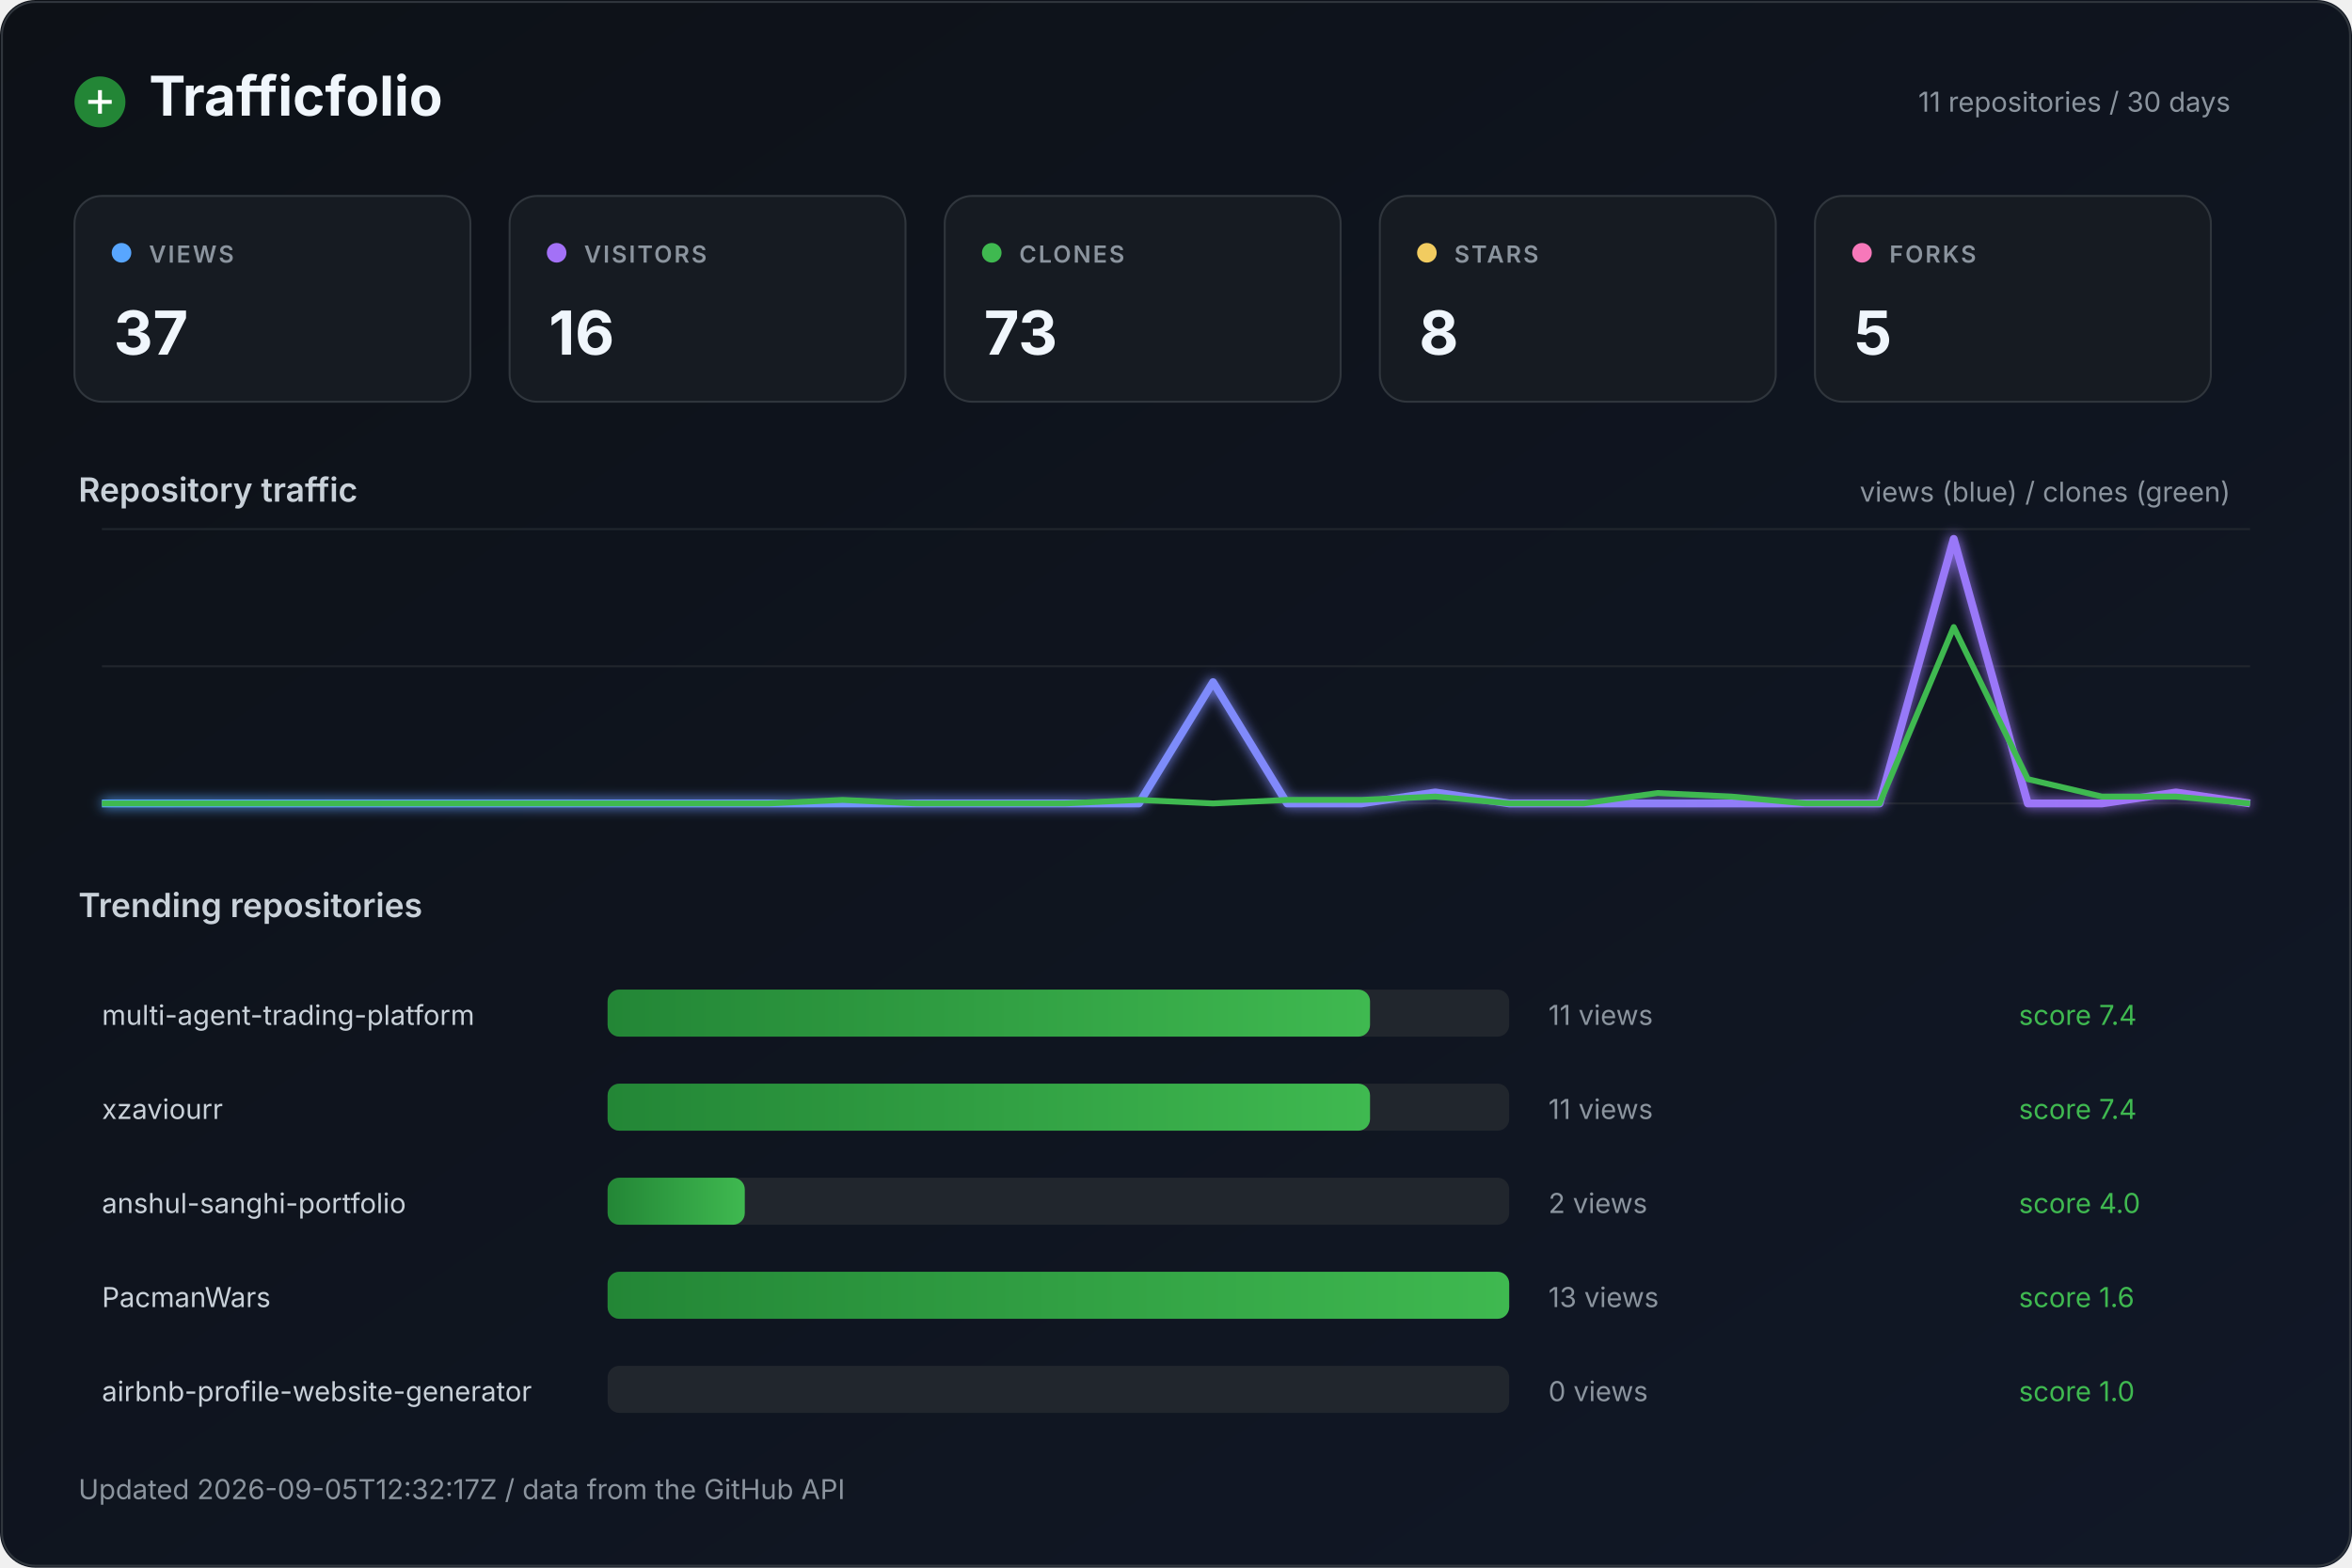
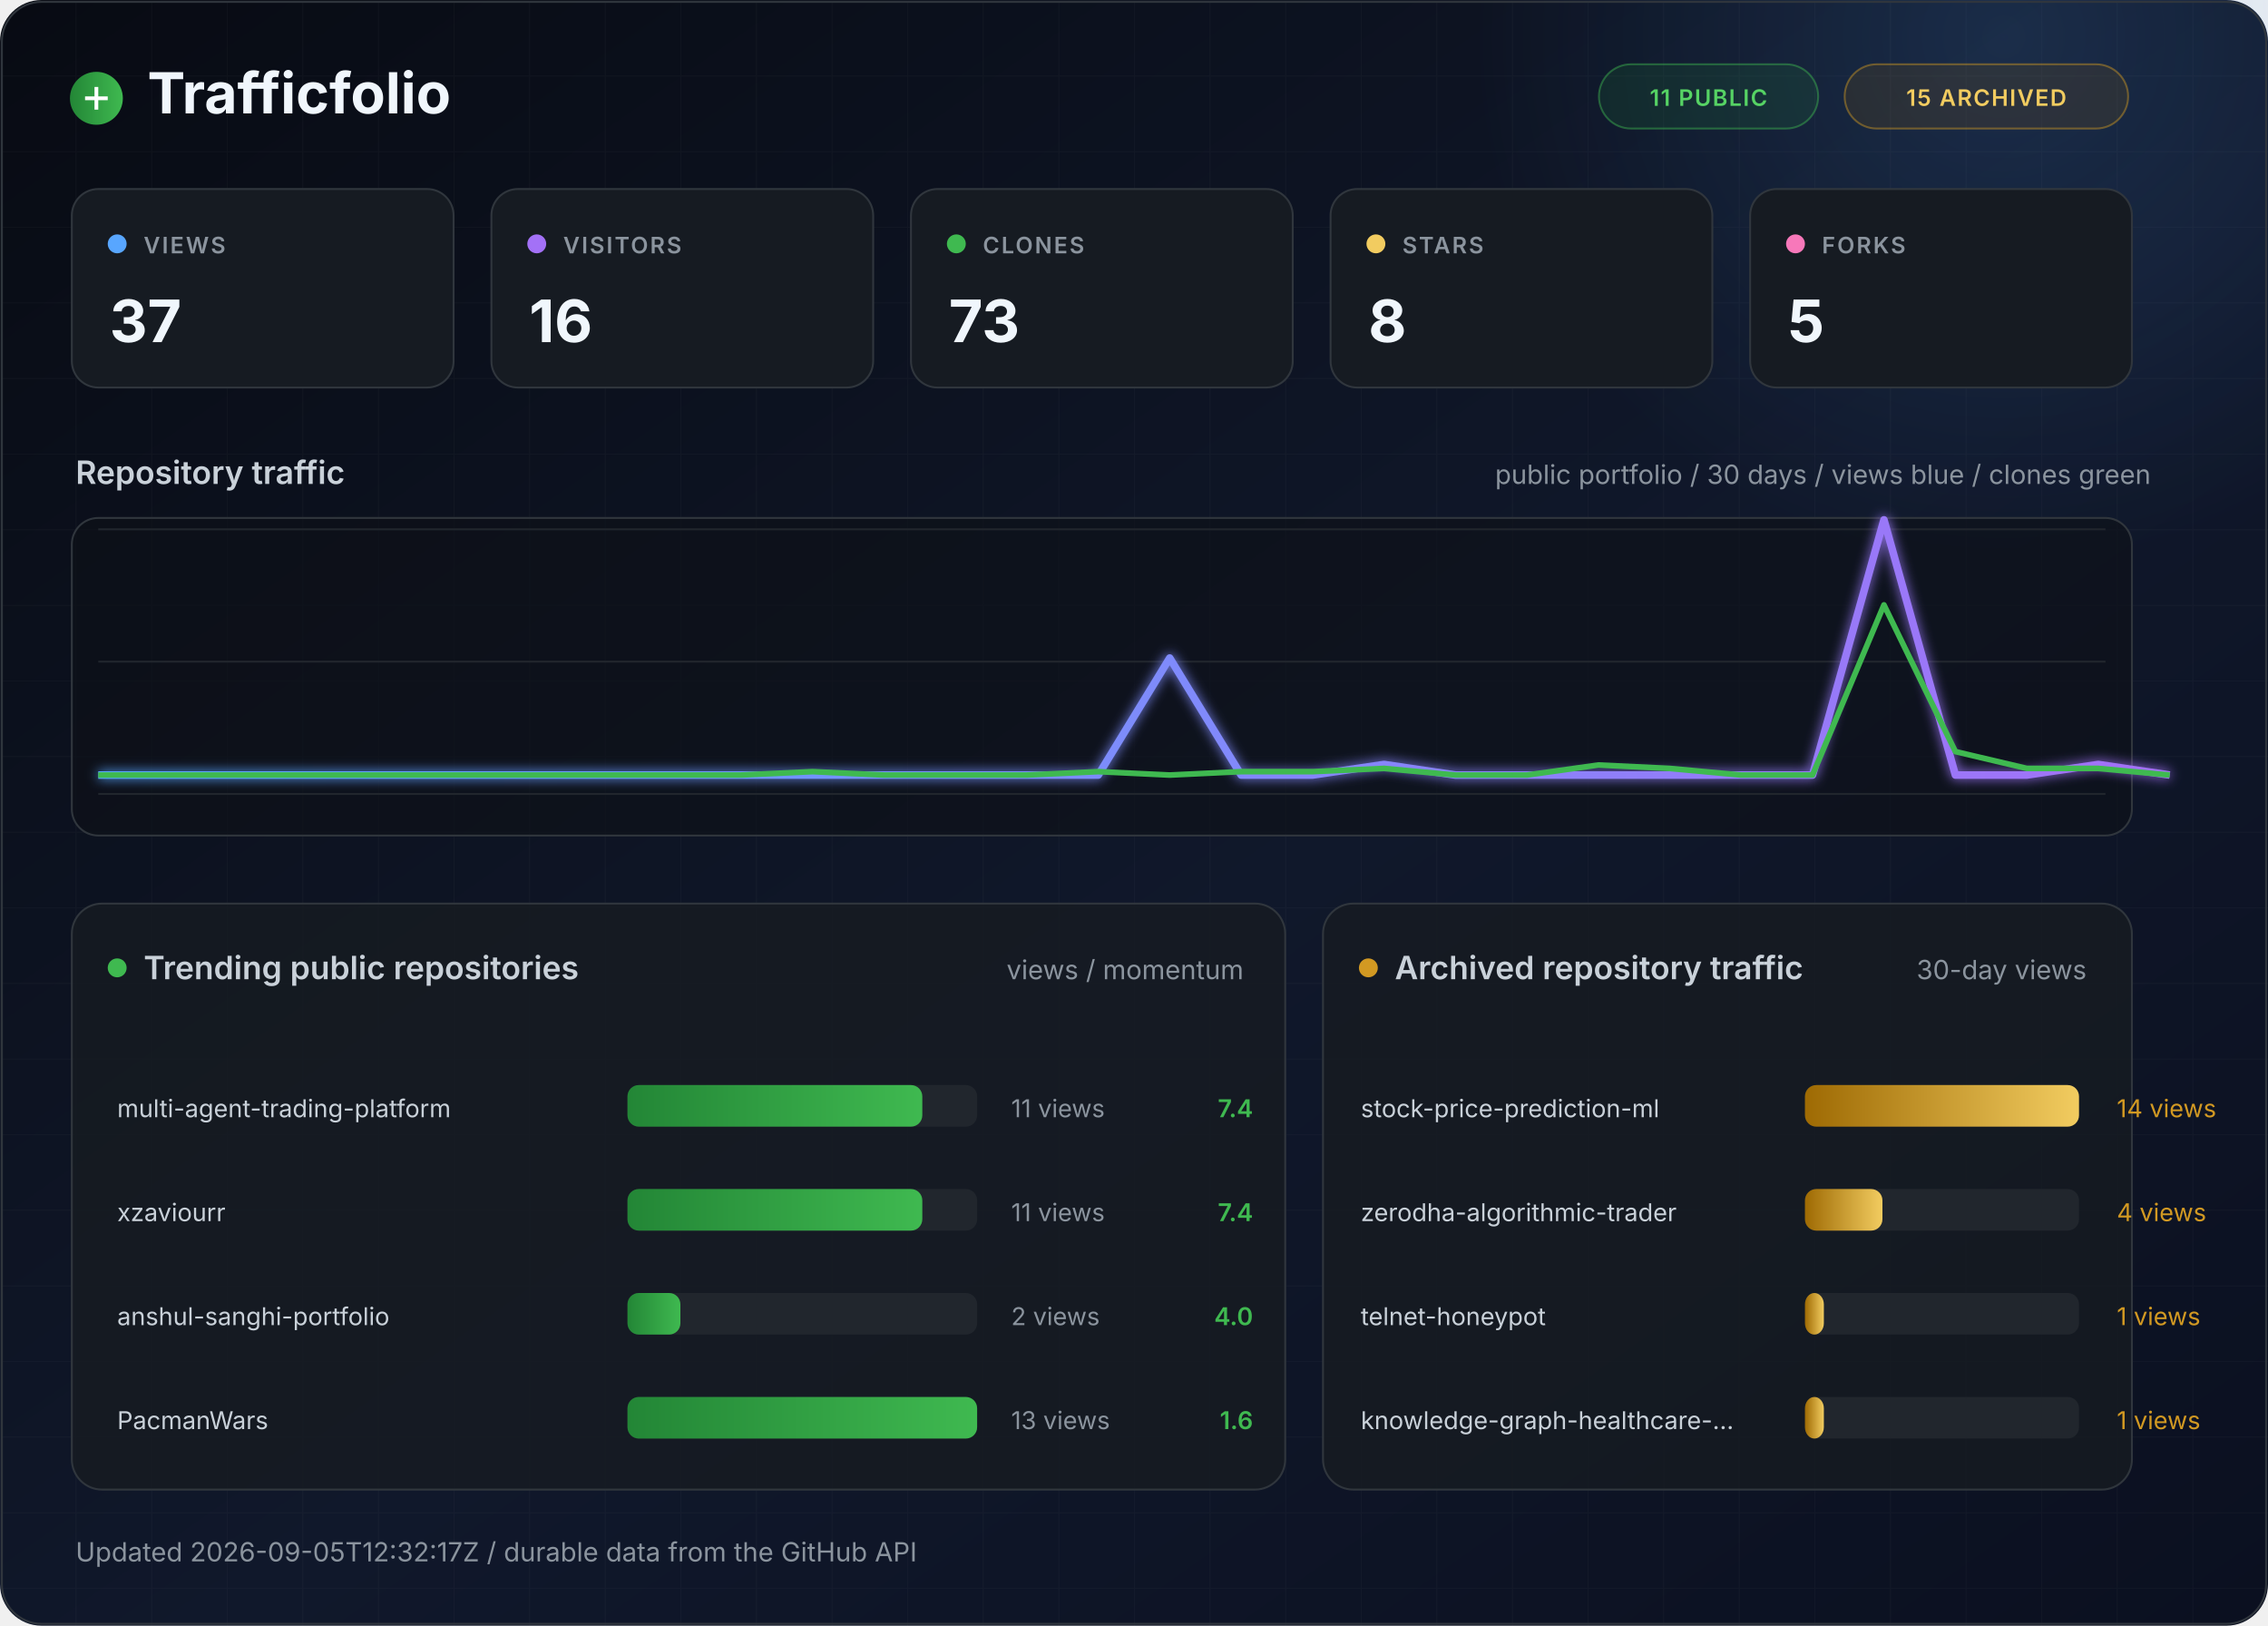
- <svg xmlns="http://www.w3.org/2000/svg" width="1200" height="800" viewBox="0 0 1200 800" role="img" aria-label="Trafficfolio GitHub analytics dashboard">
+ <svg xmlns="http://www.w3.org/2000/svg" width="1200" height="860" viewBox="0 0 1200 860" role="img" aria-label="Trafficfolio GitHub analytics dashboard">
  <defs>
    <linearGradient id="bg" x1="0" y1="0" x2="1" y2="1">
-       <stop stop-color="#0d1117" />
-       <stop offset="1" stop-color="#111827" />
+       <stop stop-color="#080b13" />
+       <stop offset=".55" stop-color="#10182b" />
+       <stop offset="1" stop-color="#0b1020" />
    </linearGradient>
    <linearGradient id="line" x1="0" y1="0" x2="1" y2="0">
      <stop stop-color="#58a6ff" />
      <stop offset="1" stop-color="#a371f7" />
    </linearGradient>
    <linearGradient id="bar" x1="0" y1="0" x2="1" y2="0">
      <stop stop-color="#238636" />
      <stop offset="1" stop-color="#3fb950" />
    </linearGradient>
+     <linearGradient id="archiveBar" x1="0" y1="0" x2="1" y2="0">
+       <stop stop-color="#9e6a03" />
+       <stop offset="1" stop-color="#f2cc60" />
+     </linearGradient>
+     <radialGradient id="ambient">
+       <stop stop-color="#58a6ff" stop-opacity=".16" />
+       <stop offset="1" stop-color="#58a6ff" stop-opacity="0" />
+     </radialGradient>
+     <pattern id="grid" width="40" height="40" patternUnits="userSpaceOnUse">
+       <path d="M40 0H0V40" fill="none" stroke="#ffffff" stroke-opacity=".025" />
+     </pattern>
    <filter id="glow">
      <feGaussianBlur stdDeviation="3" result="b" />
      <feMerge>
        <feMergeNode in="b" />
        <feMergeNode in="SourceGraphic" />
      </feMerge>
    </filter>
    <style>
-     .title{font:700 28px -apple-system,BlinkMacSystemFont,"Segoe UI",sans-serif;fill:#f0f6fc}
+     .title{font:750 30px -apple-system,BlinkMacSystemFont,"Segoe UI",sans-serif;fill:#f0f6fc}
    .subtitle{font:14px -apple-system,BlinkMacSystemFont,"Segoe UI",sans-serif;fill:#8b949e}
    .label{font:600 12px -apple-system,BlinkMacSystemFont,"Segoe UI",sans-serif;fill:#8b949e;letter-spacing:1px}
    .metric{font:700 31px -apple-system,BlinkMacSystemFont,"Segoe UI",sans-serif;fill:#f0f6fc}
    .section{font:600 17px -apple-system,BlinkMacSystemFont,"Segoe UI",sans-serif;fill:#c9d1d9}
-     .repo,.value,.trend{font:14px -apple-system,BlinkMacSystemFont,"Segoe UI",sans-serif;fill:#c9d1d9}
-     .value{fill:#8b949e} .trend{fill:#3fb950}
+     .repo,.value,.trend,.archive{font:13px -apple-system,BlinkMacSystemFont,"Segoe UI",sans-serif;fill:#c9d1d9}
+     .value{fill:#8b949e} .trend{fill:#3fb950;font-weight:600} .archive{fill:#d29922}
+     .pill{font:600 12px -apple-system,BlinkMacSystemFont,"Segoe UI",sans-serif;letter-spacing:.7px}
  </style>
  </defs>
-   <rect width="1200" height="800" rx="18" fill="url(#bg)" />
-   <rect x="1" y="1" width="1198" height="798" rx="17" fill="none" stroke="#30363d" />
-   <circle cx="51" cy="52" r="13" fill="#238636" />
+   <rect width="1200" height="860" rx="22" fill="url(#bg)" />
+   <rect width="1200" height="860" rx="22" fill="url(#grid)" />
+   <circle cx="1060" cy="20" r="280" fill="url(#ambient)" />
+   <rect x="1" y="1" width="1198" height="858" rx="21" fill="none" stroke="#30363d" />
+   <circle cx="51" cy="52" r="14" fill="url(#bar)" />
  <path d="M45 52h12M51 46v12" stroke="#fff" stroke-width="2" />
-   <text x="76" y="59" class="title">Trafficfolio</text>
-   <text x="1138" y="57" text-anchor="end" class="subtitle">11 repositories / 30 days</text>
+   <text x="78" y="60" class="title">Trafficfolio</text>
+   <rect x="846" y="34" width="116" height="34" rx="17" fill="#238636" fill-opacity=".16" stroke="#3fb950" stroke-opacity=".45" />
+   <text x="904" y="56" text-anchor="middle" class="pill" fill="#56d364">11 PUBLIC</text>
+   <rect x="976" y="34" width="150" height="34" rx="17" fill="#9e6a03" fill-opacity=".14" stroke="#d29922" stroke-opacity=".45" />
+   <text x="1051" y="56" text-anchor="middle" class="pill" fill="#f2cc60">15 ARCHIVED</text>
  <rect x="38" y="100" width="202" height="105" rx="14" fill="#161b22" stroke="#30363d" />
  <circle cx="62" cy="129" r="5" fill="#58a6ff" />
  <text x="76" y="134" class="label">VIEWS</text>
  <text x="58" y="181" class="metric">37</text>
  <rect x="260" y="100" width="202" height="105" rx="14" fill="#161b22" stroke="#30363d" />
  <circle cx="284" cy="129" r="5" fill="#a371f7" />
  <text x="298" y="134" class="label">VISITORS</text>
  <text x="280" y="181" class="metric">16</text>
  <rect x="482" y="100" width="202" height="105" rx="14" fill="#161b22" stroke="#30363d" />
  <circle cx="506" cy="129" r="5" fill="#3fb950" />
  <text x="520" y="134" class="label">CLONES</text>
  <text x="502" y="181" class="metric">73</text>
  <rect x="704" y="100" width="202" height="105" rx="14" fill="#161b22" stroke="#30363d" />
  <circle cx="728" cy="129" r="5" fill="#f2cc60" />
  <text x="742" y="134" class="label">STARS</text>
  <text x="724" y="181" class="metric">8</text>
  <rect x="926" y="100" width="202" height="105" rx="14" fill="#161b22" stroke="#30363d" />
  <circle cx="950" cy="129" r="5" fill="#f778ba" />
  <text x="964" y="134" class="label">FORKS</text>
  <text x="946" y="181" class="metric">5</text>
  <text x="40" y="256" class="section">Repository traffic</text>
-   <text x="1138" y="256" text-anchor="end" class="subtitle">views (blue) / clones (green)</text>
-   <line x1="52" y1="410" x2="1148" y2="410" stroke="#21262d" />
-   <line x1="52" y1="340" x2="1148" y2="340" stroke="#21262d" />
-   <line x1="52" y1="270" x2="1148" y2="270" stroke="#21262d" />
+   <text x="1138" y="256" text-anchor="end" class="subtitle">public portfolio / 30 days / views blue / clones green</text>
+   <rect x="38" y="274" width="1090" height="168" rx="14" fill="#0d1117" fill-opacity=".62" stroke="#30363d" />
+   <line x1="52" y1="420" x2="1114" y2="420" stroke="#21262d" />
+   <line x1="52" y1="350" x2="1114" y2="350" stroke="#21262d" />
+   <line x1="52" y1="280" x2="1114" y2="280" stroke="#21262d" />
  <polyline points="52.0,410.0 89.8,410.0 127.6,410.0 165.4,410.0 203.2,410.0 241.0,410.0 278.8,410.0 316.6,410.0 354.3,410.0 392.1,410.0 429.9,410.0 467.7,410.0 505.5,410.0 543.3,410.0 581.1,410.0 618.9,348.1 656.7,410.0 694.5,410.0 732.3,404.4 770.1,410.0 807.9,410.0 845.7,410.0 883.4,410.0 921.2,410.0 959.0,410.0 996.8,275.0 1034.6,410.0 1072.4,410.0 1110.2,404.4 1148.0,410.0" fill="none" stroke="url(#line)" stroke-width="4" stroke-linejoin="round" filter="url(#glow)" />
  <polyline points="52.0,410.0 89.8,410.0 127.6,410.0 165.4,410.0 203.2,410.0 241.0,410.0 278.8,410.0 316.6,410.0 354.3,410.0 392.1,410.0 429.9,408.2 467.7,410.0 505.5,410.0 543.3,410.0 581.1,408.2 618.9,410.0 656.7,408.2 694.5,408.2 732.3,406.5 770.1,410.0 807.9,410.0 845.7,404.7 883.4,406.5 921.2,410.0 959.0,410.0 996.8,320.0 1034.6,397.6 1072.4,406.5 1110.2,406.5 1148.0,410.0" fill="none" stroke="#3fb950" stroke-width="3" stroke-linejoin="round" />
-   <text x="40" y="468" class="section">Trending repositories</text>
-   <text x="52" y="523" class="repo">multi-agent-trading-platform</text>
-   <rect x="310" y="505" width="460" height="24" rx="6" fill="#21262d" />
-   <rect x="310" y="505" width="389" height="24" rx="6" fill="url(#bar)" />
-   <text x="790" y="523" class="value">11 views</text>
-   <text x="1030" y="523" class="trend">score 7.4</text>
-   <text x="52" y="571" class="repo">xzaviourr</text>
-   <rect x="310" y="553" width="460" height="24" rx="6" fill="#21262d" />
-   <rect x="310" y="553" width="389" height="24" rx="6" fill="url(#bar)" />
-   <text x="790" y="571" class="value">11 views</text>
-   <text x="1030" y="571" class="trend">score 7.4</text>
-   <text x="52" y="619" class="repo">anshul-sanghi-portfolio</text>
-   <rect x="310" y="601" width="460" height="24" rx="6" fill="#21262d" />
-   <rect x="310" y="601" width="70" height="24" rx="6" fill="url(#bar)" />
-   <text x="790" y="619" class="value">2 views</text>
-   <text x="1030" y="619" class="trend">score 4.0</text>
-   <text x="52" y="667" class="repo">PacmanWars</text>
-   <rect x="310" y="649" width="460" height="24" rx="6" fill="#21262d" />
-   <rect x="310" y="649" width="460" height="24" rx="6" fill="url(#bar)" />
-   <text x="790" y="667" class="value">13 views</text>
-   <text x="1030" y="667" class="trend">score 1.6</text>
-   <text x="52" y="715" class="repo">airbnb-profile-website-generator</text>
-   <rect x="310" y="697" width="460" height="24" rx="6" fill="#21262d" />
-   <rect x="310" y="697" width="0" height="24" rx="6" fill="url(#bar)" />
-   <text x="790" y="715" class="value">0 views</text>
-   <text x="1030" y="715" class="trend">score 1.0</text>
-   <text x="40" y="765" class="subtitle">Updated 2026-09-05T12:32:17Z / data from the GitHub API</text>
+   <rect x="38" y="478" width="642" height="310" rx="16" fill="#161b22" fill-opacity=".82" stroke="#30363d" />
+   <circle cx="62" cy="512" r="5" fill="#3fb950" />
+   <text x="76" y="518" class="section">Trending public repositories</text>
+   <text x="658" y="518" text-anchor="end" class="subtitle">views / momentum</text>
+   <text x="62" y="591" class="repo">multi-agent-trading-platform</text>
+   <rect x="332" y="574" width="185" height="22" rx="6" fill="#21262d" />
+   <rect x="332" y="574" width="156" height="22" rx="6" fill="url(#bar)" />
+   <text x="535" y="591" class="value">11 views</text>
+   <text x="663" y="591" text-anchor="end" class="trend">7.4</text>
+   <text x="62" y="646" class="repo">xzaviourr</text>
+   <rect x="332" y="629" width="185" height="22" rx="6" fill="#21262d" />
+   <rect x="332" y="629" width="156" height="22" rx="6" fill="url(#bar)" />
+   <text x="535" y="646" class="value">11 views</text>
+   <text x="663" y="646" text-anchor="end" class="trend">7.4</text>
+   <text x="62" y="701" class="repo">anshul-sanghi-portfolio</text>
+   <rect x="332" y="684" width="185" height="22" rx="6" fill="#21262d" />
+   <rect x="332" y="684" width="28" height="22" rx="6" fill="url(#bar)" />
+   <text x="535" y="701" class="value">2 views</text>
+   <text x="663" y="701" text-anchor="end" class="trend">4.0</text>
+   <text x="62" y="756" class="repo">PacmanWars</text>
+   <rect x="332" y="739" width="185" height="22" rx="6" fill="#21262d" />
+   <rect x="332" y="739" width="185" height="22" rx="6" fill="url(#bar)" />
+   <text x="535" y="756" class="value">13 views</text>
+   <text x="663" y="756" text-anchor="end" class="trend">1.6</text>
+   <rect x="700" y="478" width="428" height="310" rx="16" fill="#161b22" fill-opacity=".82" stroke="#30363d" />
+   <circle cx="724" cy="512" r="5" fill="#d29922" />
+   <text x="738" y="518" class="section">Archived repository traffic</text>
+   <text x="1104" y="518" text-anchor="end" class="subtitle">30-day views</text>
+   <text x="720" y="591" class="repo">stock-price-prediction-ml</text>
+   <rect x="955" y="574" width="145" height="22" rx="6" fill="#21262d" />
+   <rect x="955" y="574" width="145" height="22" rx="6" fill="url(#archiveBar)" />
+   <text x="1120" y="591" class="archive">14 views</text>
+   <text x="720" y="646" class="repo">zerodha-algorithmic-trader</text>
+   <rect x="955" y="629" width="145" height="22" rx="6" fill="#21262d" />
+   <rect x="955" y="629" width="41" height="22" rx="6" fill="url(#archiveBar)" />
+   <text x="1120" y="646" class="archive">4 views</text>
+   <text x="720" y="701" class="repo">telnet-honeypot</text>
+   <rect x="955" y="684" width="145" height="22" rx="6" fill="#21262d" />
+   <rect x="955" y="684" width="10" height="22" rx="6" fill="url(#archiveBar)" />
+   <text x="1120" y="701" class="archive">1 views</text>
+   <text x="720" y="756" class="repo">knowledge-graph-healthcare-...</text>
+   <rect x="955" y="739" width="145" height="22" rx="6" fill="#21262d" />
+   <rect x="955" y="739" width="10" height="22" rx="6" fill="url(#archiveBar)" />
+   <text x="1120" y="756" class="archive">1 views</text>
+   <text x="40" y="826" class="subtitle">Updated 2026-09-05T12:32:17Z / durable data from the GitHub API</text>
</svg>
